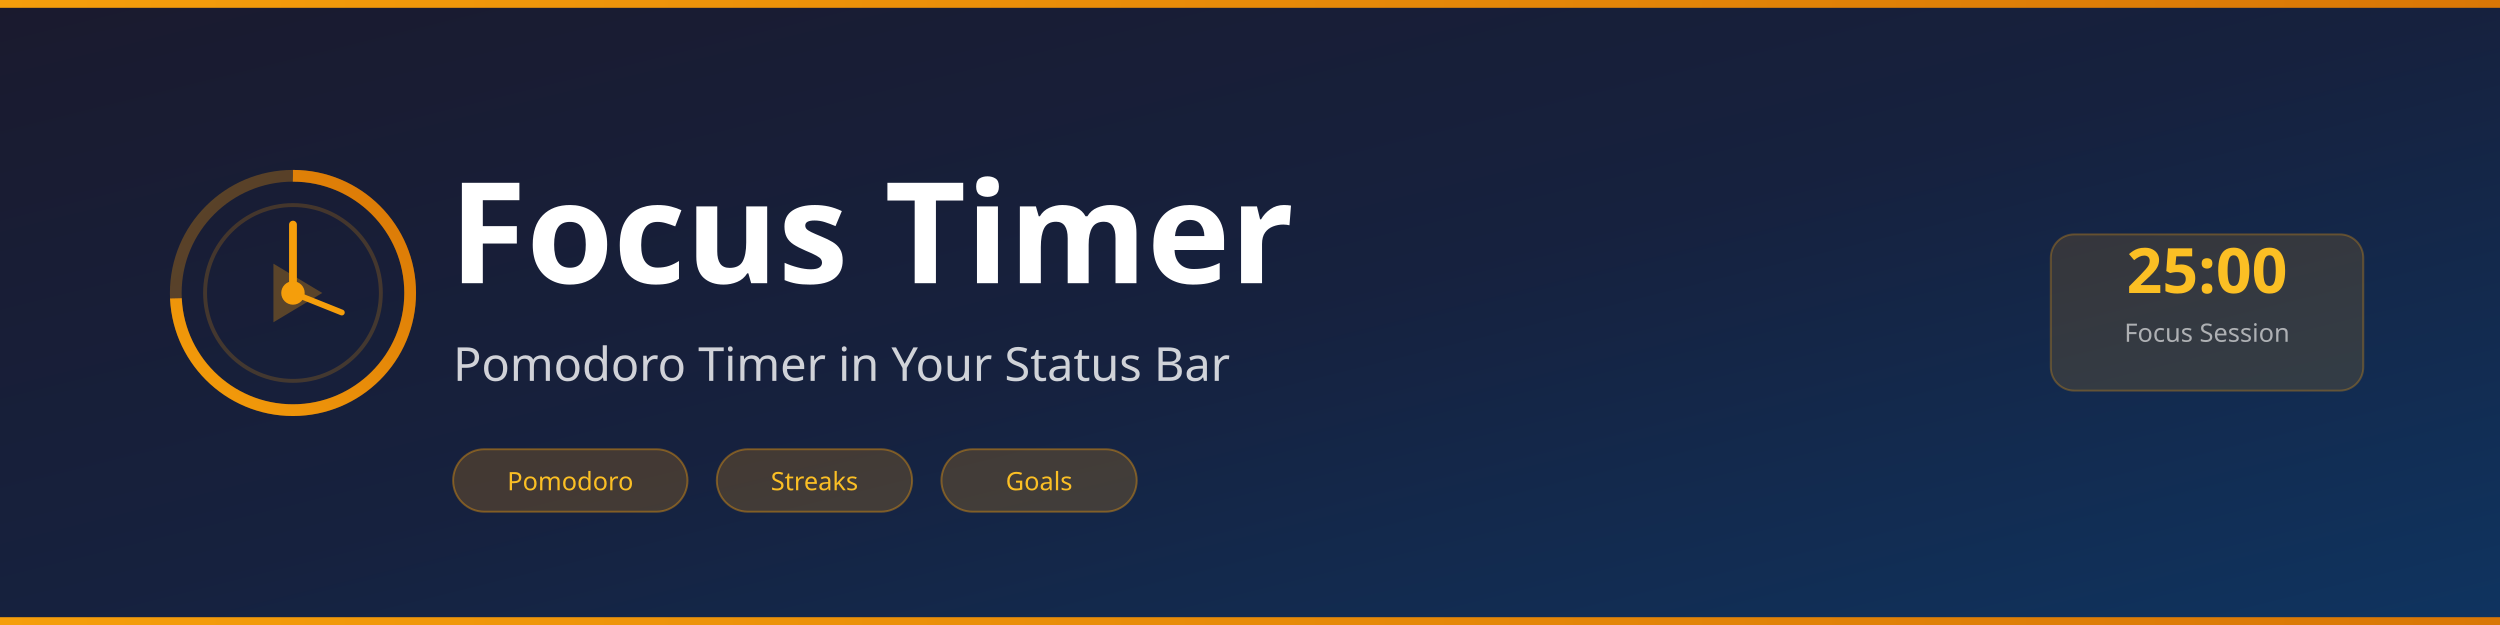
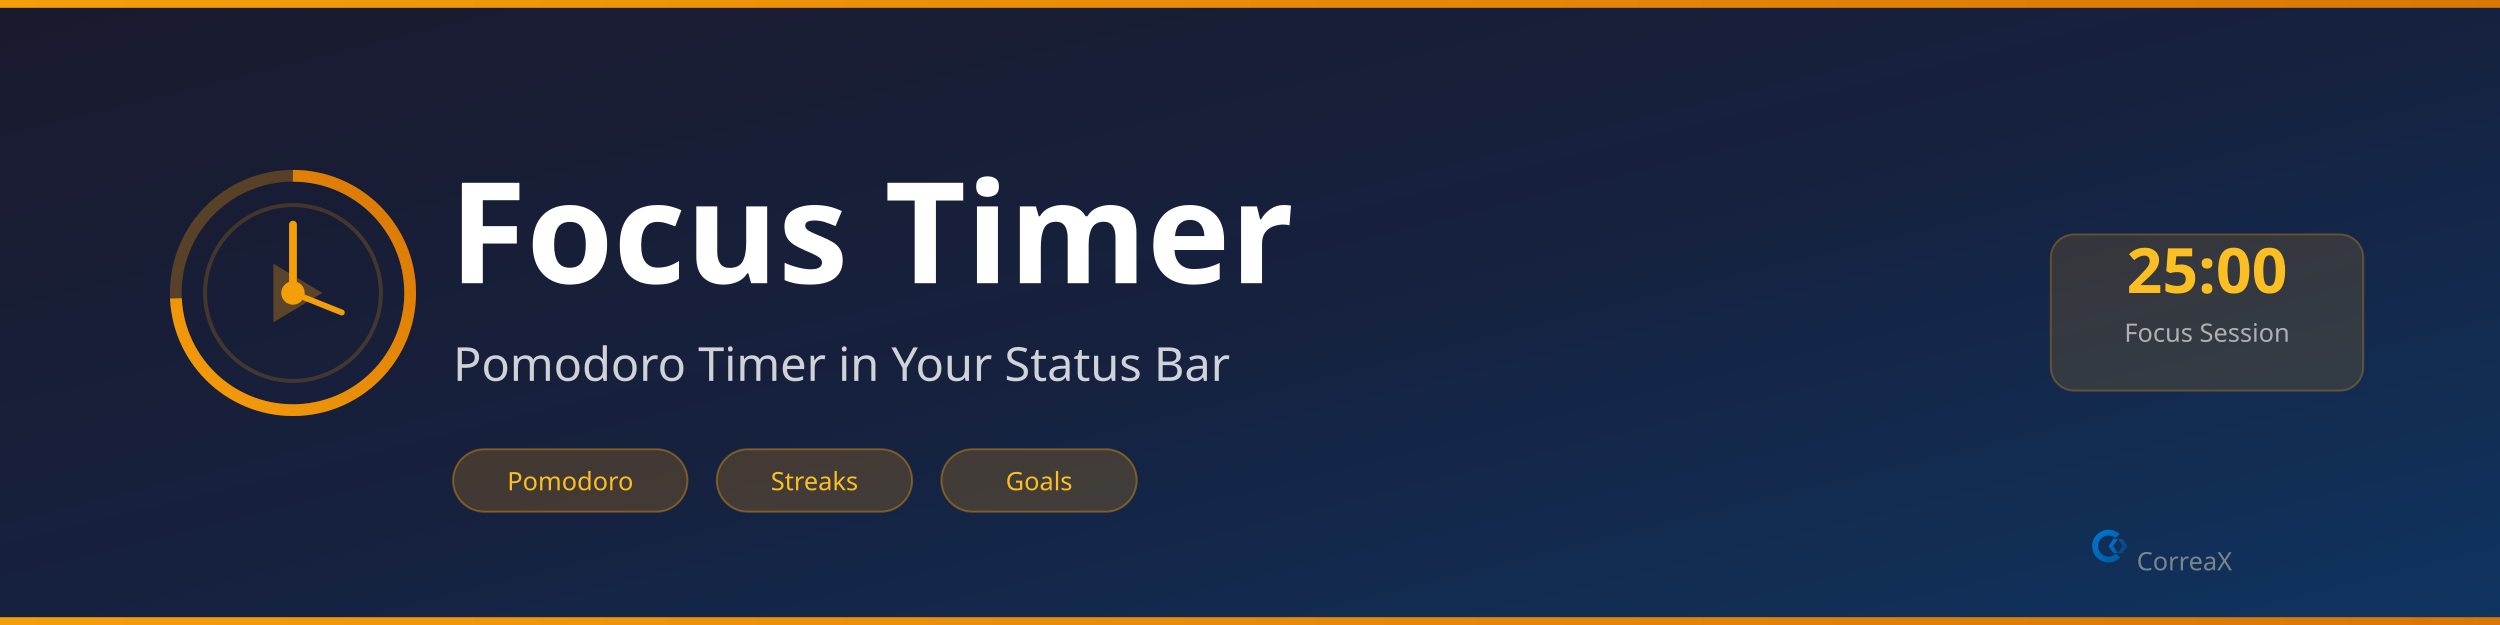
<svg xmlns="http://www.w3.org/2000/svg" viewBox="0 0 1280 320">
  <defs>
    <linearGradient id="bgGrad" x1="0%" y1="0%" x2="100%" y2="100%">
      <stop offset="0%" stop-color="#1a1a2e" />
      <stop offset="50%" stop-color="#16213e" />
      <stop offset="100%" stop-color="#0f3460" />
    </linearGradient>
    <linearGradient id="accentGrad" x1="0%" y1="0%" x2="100%" y2="0%">
      <stop offset="0%" stop-color="#f59e0b" />
      <stop offset="100%" stop-color="#d97706" />
    </linearGradient>
    <linearGradient id="timerGrad" x1="0%" y1="0%" x2="100%" y2="100%">
      <stop offset="0%" stop-color="#f59e0b" />
      <stop offset="100%" stop-color="#d97706" />
+     </linearGradient>
+     <linearGradient id="cxGrad" x1="0%" y1="0%" x2="100%" y2="100%">
+       <stop offset="0%" stop-color="#0078d4" />
+       <stop offset="100%" stop-color="#005a9e" />
    </linearGradient>
  </defs>
  <rect width="1280" height="320" fill="url(#bgGrad)" />
  <rect x="0" y="0" width="1280" height="4" fill="url(#accentGrad)" />
  <rect x="0" y="316" width="1280" height="4" fill="url(#accentGrad)" />
  <g transform="translate(90, 80)">
    <circle cx="60" cy="70" r="60" fill="none" stroke="url(#timerGrad)" stroke-width="6" opacity="0.3" />
    <circle cx="60" cy="70" r="60" fill="none" stroke="url(#timerGrad)" stroke-width="6" stroke-dasharray="280 100" transform="rotate(-90 60 70)" />
    <circle cx="60" cy="70" r="45" fill="none" stroke="rgba(245,158,11,0.2)" stroke-width="2" />
    <line x1="60" y1="70" x2="60" y2="35" stroke="#f59e0b" stroke-width="4" stroke-linecap="round" />
    <line x1="60" y1="70" x2="85" y2="80" stroke="#f59e0b" stroke-width="3" stroke-linecap="round" />
    <circle cx="60" cy="70" r="6" fill="#f59e0b" />
    <polygon points="50,55 50,85 75,70" fill="#f59e0b" opacity="0.3" />
  </g>
  <text x="230" y="145" font-family="Segoe UI, system-ui, sans-serif" font-size="72" font-weight="700" fill="#ffffff">
    Focus Timer
  </text>
  <text x="232" y="195" font-family="Segoe UI, system-ui, sans-serif" font-size="24" fill="rgba(255,255,255,0.8)">
    Pomodoro Timer in Your Status Bar
  </text>
  <g transform="translate(232, 230)">
    <rect x="0" y="0" width="120" height="32" rx="16" fill="rgba(245,158,11,0.2)" stroke="rgba(245,158,11,0.4)" stroke-width="1" />
    <text x="60" y="21" text-anchor="middle" font-family="Segoe UI, system-ui, sans-serif" font-size="13" fill="#fbbf24">Pomodoro</text>
    <rect x="135" y="0" width="100" height="32" rx="16" fill="rgba(245,158,11,0.2)" stroke="rgba(245,158,11,0.4)" stroke-width="1" />
    <text x="185" y="21" text-anchor="middle" font-family="Segoe UI, system-ui, sans-serif" font-size="13" fill="#fbbf24">Streaks</text>
    <rect x="250" y="0" width="100" height="32" rx="16" fill="rgba(245,158,11,0.2)" stroke="rgba(245,158,11,0.4)" stroke-width="1" />
    <text x="300" y="21" text-anchor="middle" font-family="Segoe UI, system-ui, sans-serif" font-size="13" fill="#fbbf24">Goals</text>
  </g>
  <g transform="translate(1050, 120)">
    <rect x="0" y="0" width="160" height="80" rx="12" fill="rgba(245,158,11,0.15)" stroke="rgba(245,158,11,0.3)" stroke-width="1" />
    <text x="80" y="30" text-anchor="middle" font-family="Segoe UI, system-ui, sans-serif" font-size="32" font-weight="700" fill="#fbbf24">25:00</text>
    <text x="80" y="55" text-anchor="middle" font-family="Segoe UI, system-ui, sans-serif" font-size="13" fill="rgba(255,255,255,0.6)">Focus Session</text>
  </g>
+   <g transform="translate(1070, 270)">
+     <g transform="scale(0.6)">
+       <path d="M16 2C8.268 2 2 8.268 2 16s6.268 14 14 14c3.866 0 7.389-1.568 9.928-4.1l-3.535-3.536A9.002 9.002 0 0116 25c-4.97 0-9-4.03-9-9s4.03-9 9-9c2.29 0 4.38.857 5.971 2.268l3.464-3.639C22.993 3.352 19.66 2 16 2z" fill="url(#cxGrad)" />
+       <path d="M20 10l-4 6 4 6h4l-4-6 4-6h-4z" fill="url(#cxGrad)" />
+       <path d="M24 10l4 6-4 6h4l4-6-4-6h-4z" fill="url(#cxGrad)" opacity="0.5" />
+     </g>
+     <text x="24" y="22" font-family="Segoe UI, system-ui, sans-serif" font-size="13" fill="rgba(160,160,160,0.75)">CorreaX</text>
+   </g>
</svg>
